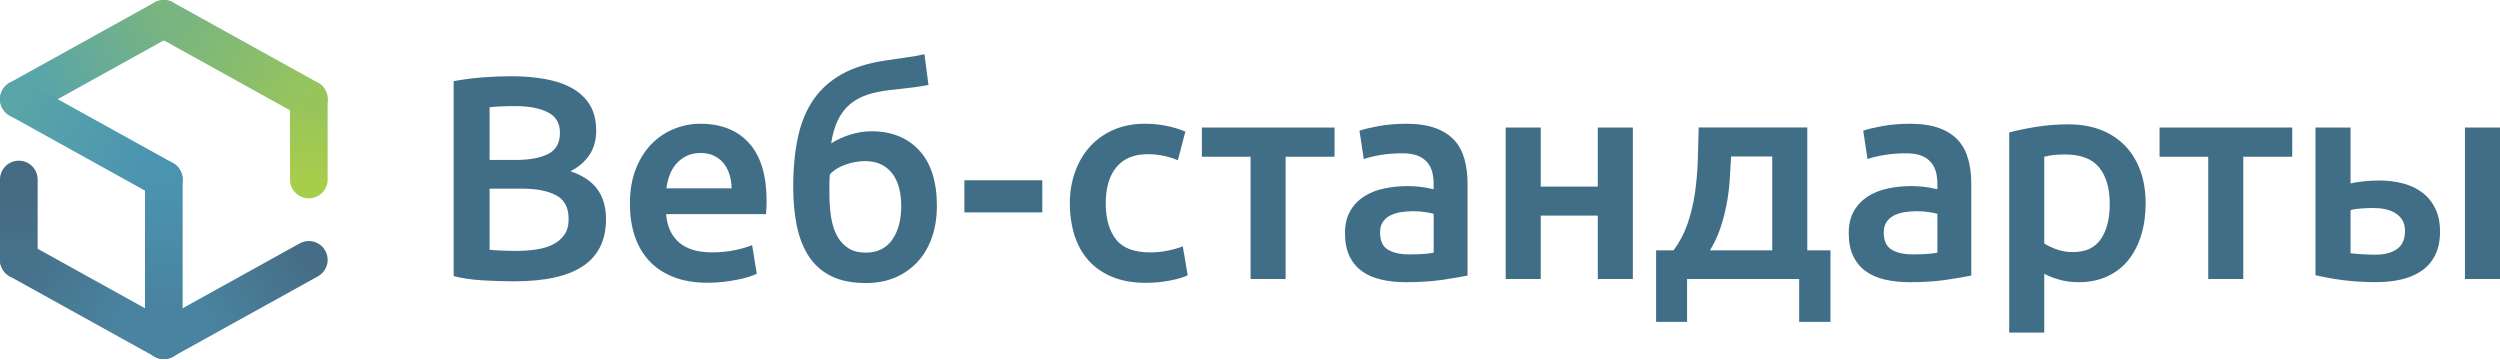
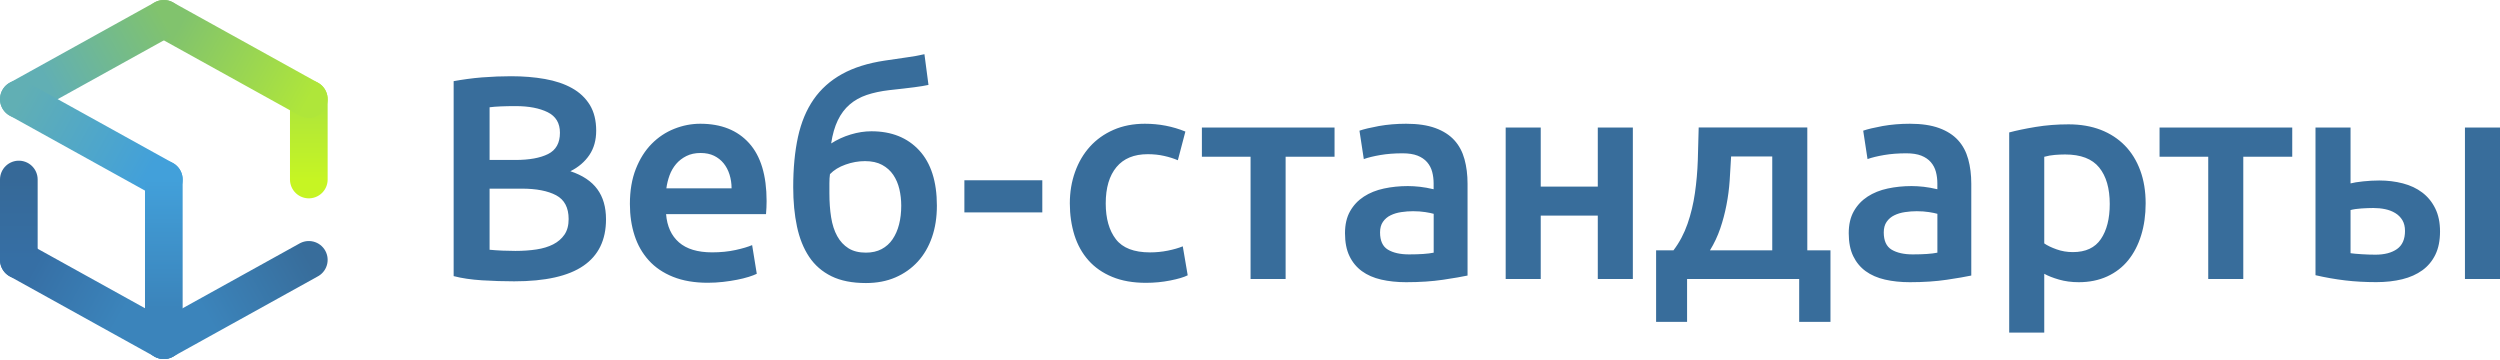
<svg xmlns="http://www.w3.org/2000/svg" viewBox="0 0 7966 1144">
  <defs>
    <linearGradient id="a" gradientUnits="userSpaceOnUse" x1="984" y1="572" x2="984" y2="316">
-       <stop offset="0" stop-color="#a8cd4b" />
-       <stop offset=".9" stop-color="#98c55b" />
+       <stop offset="0" stop-color="#c6f523" />
+       <stop offset=".9" stop-color="#afe63a" />
    </linearGradient>
    <linearGradient id="b" gradientUnits="userSpaceOnUse" x1="984" y1="316" x2="522" y2="60">
-       <stop offset="0" stop-color="#98c55b" />
-       <stop offset=".9" stop-color="#79b580" />
+       <stop offset="0" stop-color="#afe63a" />
+       <stop offset=".9" stop-color="#81c36d" />
    </linearGradient>
    <linearGradient id="c" gradientUnits="userSpaceOnUse" x1="522" y1="60" x2="60" y2="316">
-       <stop offset="0" stop-color="#79b580" />
-       <stop offset=".8" stop-color="#5aa5a7" />
+       <stop offset="0" stop-color="#81c36d" />
+       <stop offset=".8" stop-color="#61afb4" />
    </linearGradient>
    <linearGradient id="d" gradientUnits="userSpaceOnUse" x1="60" y1="316" x2="522" y2="572">
-       <stop offset="0" stop-color="#5aa5a7" />
-       <stop offset=".9" stop-color="#4a94b1" />
+       <stop offset="0" stop-color="#61afb4" />
+       <stop offset=".9" stop-color="#42a0da" />
    </linearGradient>
    <linearGradient id="e" gradientUnits="userSpaceOnUse" x1="522" y1="572" x2="522" y2="1084">
-       <stop offset="0" stop-color="#4a94b1" />
-       <stop offset=".8" stop-color="#49839f" />
+       <stop offset="0" stop-color="#42a0da" />
+       <stop offset=".8" stop-color="#3b84bb" />
    </linearGradient>
    <linearGradient id="f" gradientUnits="userSpaceOnUse" x1="984" y1="828" x2="522" y2="1084">
-       <stop offset="0" stop-color="#466d85" />
-       <stop offset=".7" stop-color="#49839f" />
+       <stop offset="0" stop-color="#386d9b" />
+       <stop offset=".7" stop-color="#3b84bb" />
    </linearGradient>
    <linearGradient id="g" gradientUnits="userSpaceOnUse" x1="522" y1="1084" x2="60" y2="828">
-       <stop offset=".3" stop-color="#49839f" />
-       <stop offset=".9" stop-color="#47728b" />
+       <stop offset=".3" stop-color="#3b84bb" />
+       <stop offset=".9" stop-color="#366fa5" />
    </linearGradient>
    <linearGradient id="h" gradientUnits="userSpaceOnUse" x1="60" y1="828" x2="60" y2="572">
-       <stop offset="0" stop-color="#47728b" />
-       <stop offset="1" stop-color="#456a81" />
+       <stop offset="0" stop-color="#366fa5" />
+       <stop offset="1" stop-color="#366998" />
    </linearGradient>
  </defs>
  <g stroke-width="120" stroke-linecap="round" stroke-linejoin="round" fill="none">
    <path stroke="url(#a)" d="M984 572V316" />
    <path stroke="url(#b)" d="M984 316L522 60" />
    <path stroke="url(#c)" d="M522 60L60 316" />
    <path stroke="url(#d)" d="M60 316l462 256" />
    <path stroke="url(#e)" d="M522 572v512" />
    <path stroke="url(#f)" d="M984 828l-462 256" />
    <path stroke="url(#g)" d="M522 1084L60 828" />
    <path stroke="url(#h)" d="M60 828V572" />
  </g>
-   <path fill="#416e87" d="M1638.5 896.4c-33.8 0-68-1.1-102.5-3.2-34.5-2.2-64.6-6.6-90.5-13.4V258.6c13.5-2.5 28-4.8 43.4-6.9 15.4-2.1 31.1-3.8 47.1-5.1 16-1.2 31.8-2.1 47.5-2.8 15.7-.6 30.6-.9 44.8-.9 38.8 0 74.8 2.9 108 8.8s62 15.5 86.3 29.1c24.3 13.5 43.2 31.4 56.8 53.5 13.5 22.2 20.3 49.5 20.3 82.1 0 30.2-7.2 56-21.7 77.5s-34.6 38.8-60.5 51.7c38.8 12.9 67.4 32 85.8 57.2 18.5 25.2 27.7 57.2 27.7 96 0 65.8-24 115.2-72 148.1-47.9 33-121.5 49.5-220.5 49.5zM1560 509.7h82.1c44.3 0 79.1-6.3 104.3-18.9 25.2-12.6 37.8-35.2 37.8-67.8 0-30.8-13.1-52.6-39.2-65.5-26.2-12.9-60.2-19.4-102-19.4-17.9 0-33.7.3-47.5.9-13.8.6-25.7 1.5-35.5 2.8v167.9zm0 91.3v194.8c12.9 1.2 26.8 2.2 41.5 2.8 14.8.6 28.3.9 40.6.9 24 0 46.3-1.5 66.9-4.6 20.6-3.1 38.4-8.5 53.5-16.2 15.1-7.7 27.1-18 36-30.9 8.9-12.9 13.4-29.5 13.4-49.8 0-36.3-13.2-61.5-39.7-75.7-26.5-14.1-63.1-21.2-109.8-21.2H1560zm447.1 49c0-42.5 6.3-79.7 18.9-111.7 12.6-32 29.4-58.6 50.3-79.8 20.9-21.2 44.9-37.2 72-48 27.1-10.8 54.8-16.2 83.1-16.2 66.5 0 118.3 20.6 155.5 61.8 37.2 41.2 55.8 102.8 55.8 184.6 0 6.2-.2 13.1-.5 20.8-.3 7.7-.8 14.6-1.4 20.8h-318.4c3.1 38.8 16.8 68.8 41.1 90 24.3 21.2 59.5 31.8 105.7 31.8 27.1 0 51.8-2.5 74.3-7.4s40.2-10.2 53.1-15.7l14.8 91.4c-6.2 3.1-14.6 6.3-25.4 9.7-10.8 3.4-23.1 6.5-36.9 9.2-13.8 2.8-28.8 5.1-44.8 6.9-16 1.8-32.3 2.8-48.9 2.8-42.5 0-79.4-6.3-110.8-18.9-31.4-12.6-57.2-30.1-77.5-52.6-20.3-22.5-35.4-48.9-45.2-79.4-9.9-30.5-14.8-63.8-14.8-100.1zm324-49.9c0-15.4-2.2-30-6.5-43.8-4.3-13.8-10.6-25.8-18.9-36-8.3-10.2-18.5-18.1-30.5-24-12-5.8-26.3-8.8-42.9-8.8-17.2 0-32.3 3.2-45.2 9.7s-23.9 14.9-32.8 25.4c-8.9 10.5-15.8 22.5-20.8 36-4.9 13.5-8.3 27.4-10.2 41.5h207.8zm627.4-329.5c-6.2 1.2-12.8 2.5-19.8 3.7-7.1 1.2-15.5 2.5-25.4 3.7-9.9 1.2-21.4 2.6-34.6 4.2-13.2 1.5-28.5 3.2-45.7 5.1-26.5 3.1-50.2 8.2-71.1 15.2-20.9 7.1-39.1 17.2-54.5 30.5-15.4 13.2-28 30-37.8 50.3-9.8 20.3-16.9 44.9-21.2 73.8 19.1-12.3 39.8-21.8 62.3-28.6 22.5-6.8 44.4-10.2 66-10.2 64 0 114.8 20.3 152.3 60.9 37.5 40.6 56.3 99.4 56.3 176.3 0 36.9-5.2 70.5-15.7 100.6-10.5 30.2-25.5 56-45.2 77.5-19.7 21.5-43.4 38.3-71.1 50.3-27.7 12-59.1 18-94.1 18-43.7 0-80.3-7.2-109.8-21.7s-53.2-35.1-71.1-61.8c-17.9-26.8-30.8-58.9-38.8-96.5-8-37.5-12-79.4-12-125.5 0-60.3 5.1-113.7 15.2-160.1 10.2-46.5 26.8-86.3 49.8-119.5 23.1-33.2 53.2-60.1 90.5-80.8 37.2-20.6 82.6-34.9 136.1-42.9 27.7-4.3 50.9-7.7 69.7-10.2 18.8-2.5 37.7-5.8 56.8-10.2l12.9 97.9zm-313.9 284.3c-1.2 8-1.8 17.7-1.8 29.1v31.8c0 27.7 1.8 53.2 5.5 76.6 3.7 23.4 10.2 43.4 19.4 60s21.2 29.5 36 38.8c14.8 9.2 33.2 13.8 55.4 13.8 19.1 0 35.7-3.7 49.8-11.1 14.1-7.4 25.8-17.8 35.1-31.4 9.2-13.5 16.2-29.4 20.8-47.5 4.6-18.1 6.9-38 6.9-59.5 0-18.5-2-36.1-6-53.1-4-16.9-10.5-32-19.4-45.2-8.9-13.2-20.8-23.8-35.5-31.8-14.8-8-32.9-12-54.5-12-20.9 0-41.7 3.7-62.3 11.1-20.6 7.3-37.1 17.5-49.4 30.4zm428.3 19.4h248.3v102.5h-248.3V574.3zm336 73.8c0-35.7 5.5-69.1 16.6-100.1 11.1-31.1 26.9-58 47.5-80.8 20.6-22.8 45.7-40.6 75.2-53.5s62.8-19.4 99.7-19.4c45.5 0 88.6 8.3 129.2 24.9l-24 91.4c-12.9-5.5-27.5-10.2-43.8-13.8-16.3-3.7-33.7-5.5-52.1-5.5-43.7 0-76.9 13.7-99.7 41.1-22.8 27.4-34.2 66-34.2 115.8 0 48 10.8 86 32.3 114 21.5 28 57.8 42 108.9 42 19.1 0 37.8-1.8 56.3-5.5s34.5-8.3 48-13.8l15.7 92.3c-12.3 6.2-30.9 11.7-55.8 16.6-24.9 4.9-50.6 7.4-77.1 7.4-41.2 0-77.1-6.3-107.5-18.9-30.5-12.6-55.7-30.1-75.7-52.6s-34.9-49.2-44.8-80.3c-9.7-31.3-14.7-65-14.7-101.3zm843.6-148.6h-156V889h-111.7V499.5h-155.1v-93.2h422.7v93.2zm228-105.2c36.9 0 68 4.6 93.2 13.8 25.2 9.2 45.4 22.2 60.5 38.8 15.1 16.6 25.8 36.8 32.3 60.5 6.5 23.7 9.7 49.7 9.7 78V878c-17.2 3.7-43.2 8.2-78 13.4-34.8 5.2-74 7.8-117.7 7.8-28.9 0-55.4-2.8-79.4-8.3s-44.5-14.5-61.4-26.8-30.2-28.3-39.7-48c-9.5-19.7-14.3-44-14.3-72.9 0-27.7 5.4-51.1 16.2-70.1 10.8-19.1 25.4-34.6 43.8-46.6s39.8-20.6 64.1-25.8c24.3-5.2 49.7-7.8 76.1-7.8 12.3 0 25.2.8 38.8 2.3 13.5 1.5 28 4.2 43.4 7.8v-18.5c0-12.9-1.5-25.2-4.6-36.9-3.1-11.7-8.5-22-16.2-30.9-7.7-8.9-17.9-15.8-30.5-20.8-12.6-4.9-28.5-7.4-47.5-7.4-25.8 0-49.5 1.8-71.1 5.5-21.5 3.7-39.1 8-52.6 12.9l-13.8-90.5c14.1-4.9 34.8-9.8 61.8-14.8 27.2-4.8 56.2-7.3 86.9-7.3zm9.3 416.3c34.5 0 60.6-1.8 78.5-5.5V681.3c-6.2-1.8-15.1-3.7-26.8-5.5-11.7-1.8-24.6-2.8-38.8-2.8-12.3 0-24.8.9-37.4 2.8-12.6 1.8-24 5.2-34.2 10.2-10.2 4.9-18.3 11.9-24.5 20.8-6.2 8.9-9.2 20.2-9.2 33.7 0 26.5 8.3 44.8 24.9 54.9 16.7 10.1 39.1 15.2 67.5 15.2zm713.1 78.4h-111.7V686.9h-181.8V889h-111.7V406.3h111.7v188.3h181.8V406.3h111.7V889zm74.1-91.4h55.4c19.1-25.2 34-53.4 44.8-84.5 10.8-31.1 18.6-63.7 23.5-97.8 4.9-34.2 8-69.1 9.2-104.8 1.2-35.7 2.1-70.5 2.8-104.3h346.1v391.4h73.8v228h-99.7V889h-357.2v136.6H5277v-228zm370.1 0v-299H5516c-1.2 25.2-2.8 50.9-4.6 77.1-1.8 26.2-5.2 52-10.2 77.5-4.9 25.5-11.5 50.5-19.8 74.8-8.3 24.3-19.2 47.5-32.8 69.7h198.5zm438.5-403.3c36.9 0 68 4.6 93.2 13.8 25.2 9.2 45.4 22.2 60.5 38.8 15.1 16.6 25.8 36.8 32.3 60.5 6.5 23.7 9.7 49.7 9.7 78V878c-17.2 3.7-43.2 8.2-78 13.4-34.8 5.2-74 7.8-117.7 7.8-28.9 0-55.4-2.8-79.4-8.3s-44.5-14.5-61.4-26.8-30.2-28.3-39.7-48c-9.5-19.7-14.3-44-14.3-72.9 0-27.7 5.4-51.1 16.2-70.1 10.8-19.1 25.4-34.6 43.8-46.6s39.8-20.6 64.1-25.8c24.3-5.2 49.7-7.8 76.1-7.8 12.3 0 25.2.8 38.8 2.3 13.5 1.5 28 4.2 43.4 7.8v-18.5c0-12.9-1.5-25.2-4.6-36.9-3.1-11.7-8.5-22-16.2-30.9-7.7-8.9-17.9-15.8-30.5-20.8-12.6-4.9-28.5-7.4-47.5-7.4-25.8 0-49.5 1.8-71.1 5.5-21.5 3.7-39.1 8-52.6 12.9l-13.8-90.5c14.1-4.9 34.8-9.8 61.8-14.8 27.2-4.8 56.1-7.3 86.9-7.3zm9.2 416.3c34.5 0 60.6-1.8 78.5-5.5V681.3c-6.2-1.8-15.1-3.7-26.8-5.5-11.7-1.8-24.6-2.8-38.8-2.8-12.3 0-24.8.9-37.4 2.8-12.6 1.8-24 5.2-34.2 10.2-10.2 4.9-18.3 11.9-24.5 20.8-6.2 8.9-9.2 20.2-9.2 33.7 0 26.5 8.3 44.8 24.9 54.9 16.8 10.1 39.2 15.2 67.5 15.2zm742.1-162.5c0 36.9-4.8 70.8-14.3 101.5-9.5 30.8-23.2 57.2-41.1 79.4-17.9 22.2-40.2 39.4-66.9 51.7-26.8 12.3-57.1 18.5-90.9 18.5-22.8 0-43.7-2.8-62.8-8.3-19.1-5.5-34.8-11.7-47.1-18.5v187.4h-111.7V422c22.8-6.1 50.8-12 84-17.5s68.3-8.3 105.2-8.3c38.1 0 72.3 5.9 102.5 17.5 30.1 11.7 55.8 28.5 77.1 50.3 21.2 21.8 37.5 48.3 48.9 79.4 11.4 31 17.1 65.9 17.1 104.7zm-114.4 1.9c0-49.8-11.2-88.6-33.7-116.3-22.5-27.7-58.6-41.5-108.5-41.5-10.5 0-21.4.5-32.8 1.4-11.4.9-22.6 2.9-33.7 6v276c9.8 6.8 22.9 13.1 39.2 18.9 16.3 5.9 33.7 8.8 52.1 8.8 40.6 0 70.3-13.8 89.1-41.5 18.9-27.9 28.3-65.1 28.3-111.8zM7304 499.5h-156V889h-111.7V499.5h-155.1v-93.2H7304v93.2zm185.8 84.9c9.2-2.5 22.6-4.6 40.2-6.5 17.5-1.8 34.6-2.8 51.2-2.8 26.5 0 51.5 3.1 75.2 9.2 23.7 6.2 44.3 15.8 61.8 29.1 17.5 13.2 31.4 30.2 41.5 50.8 10.2 20.6 15.2 45.1 15.2 73.4 0 28.9-4.9 53.5-14.8 73.8-9.9 20.3-23.7 36.9-41.5 49.8-17.9 12.9-39.2 22.5-64.1 28.6s-52.5 9.2-82.6 9.2c-35.1 0-68.2-1.8-99.2-5.5-31.1-3.7-62.6-9.2-94.6-16.6V406.3h111.7v178.1zm79.3 227.1c28.9 0 51.8-6 68.8-18 16.9-12 25.4-31.2 25.4-57.7 0-13.5-2.8-24.9-8.3-34.2-5.5-9.2-13.1-16.8-22.6-22.6-9.5-5.8-20.3-10-32.3-12.5-12-2.5-24.5-3.7-37.4-3.7-11.7 0-24.5.5-38.3 1.4-13.8.9-25.4 2.6-34.6 5.1v137.5c8 1.2 19.7 2.3 35.1 3.2 15.3 1 30.1 1.5 44.2 1.5zM7966 889h-111.7V406.3H7966V889z" />
+   <path fill="#386d9b" d="M1638.5 896.4c-33.8 0-68-1.1-102.5-3.2-34.5-2.2-64.6-6.6-90.5-13.4V258.6c13.5-2.5 28-4.8 43.4-6.9 15.4-2.1 31.1-3.8 47.1-5.1 16-1.2 31.8-2.1 47.5-2.8 15.7-.6 30.6-.9 44.8-.9 38.8 0 74.8 2.9 108 8.8s62 15.5 86.3 29.1c24.3 13.5 43.2 31.4 56.8 53.5 13.5 22.2 20.3 49.5 20.3 82.1 0 30.2-7.2 56-21.7 77.5s-34.6 38.8-60.5 51.7c38.8 12.9 67.4 32 85.8 57.2 18.5 25.2 27.7 57.2 27.7 96 0 65.8-24 115.2-72 148.1-47.9 33-121.5 49.5-220.5 49.5zM1560 509.7h82.1c44.3 0 79.1-6.3 104.3-18.9 25.2-12.6 37.8-35.2 37.8-67.8 0-30.8-13.1-52.6-39.2-65.5-26.2-12.9-60.2-19.4-102-19.4-17.9 0-33.7.3-47.5.9-13.8.6-25.7 1.5-35.5 2.8v167.9zm0 91.3v194.8c12.9 1.2 26.8 2.2 41.5 2.8 14.8.6 28.3.9 40.6.9 24 0 46.3-1.5 66.9-4.6 20.6-3.1 38.4-8.5 53.5-16.2 15.1-7.7 27.1-18 36-30.9 8.9-12.9 13.4-29.5 13.4-49.8 0-36.3-13.2-61.5-39.7-75.7-26.5-14.1-63.1-21.2-109.8-21.2H1560zm447.1 49c0-42.5 6.3-79.7 18.9-111.7 12.6-32 29.4-58.6 50.3-79.8 20.9-21.2 44.9-37.2 72-48 27.1-10.8 54.8-16.2 83.1-16.2 66.5 0 118.3 20.6 155.5 61.8 37.2 41.2 55.8 102.8 55.8 184.6 0 6.2-.2 13.1-.5 20.8-.3 7.7-.8 14.6-1.4 20.8h-318.4c3.1 38.8 16.8 68.8 41.1 90 24.3 21.2 59.5 31.8 105.7 31.8 27.1 0 51.8-2.5 74.3-7.4s40.2-10.2 53.1-15.7l14.8 91.4c-6.2 3.1-14.6 6.3-25.4 9.7a342.4 342.4 0 0 1-36.9 9.2c-13.8 2.8-28.8 5.1-44.8 6.9-16 1.8-32.3 2.8-48.9 2.8-42.5 0-79.4-6.3-110.8-18.9-31.4-12.6-57.2-30.1-77.5-52.6-20.3-22.5-35.4-48.9-45.2-79.4-9.9-30.5-14.8-63.8-14.8-100.1zm324-49.9c0-15.4-2.2-30-6.5-43.8-4.3-13.8-10.6-25.8-18.9-36-8.3-10.2-18.5-18.1-30.5-24-12-5.8-26.3-8.8-42.9-8.8-17.2 0-32.3 3.2-45.2 9.7s-23.9 14.9-32.8 25.4c-8.9 10.5-15.8 22.5-20.8 36-4.9 13.5-8.3 27.4-10.2 41.5h207.8zm627.4-329.5c-6.2 1.2-12.8 2.5-19.8 3.7-7.1 1.2-15.5 2.5-25.4 3.7l-34.6 4.2c-13.2 1.5-28.5 3.2-45.7 5.1-26.5 3.1-50.2 8.2-71.1 15.2-20.9 7.1-39.1 17.2-54.5 30.5-15.4 13.2-28 30-37.8 50.3-9.8 20.3-16.9 44.9-21.2 73.8 19.1-12.3 39.8-21.8 62.3-28.6 22.5-6.8 44.4-10.2 66-10.2 64 0 114.8 20.3 152.3 60.9 37.5 40.6 56.3 99.4 56.3 176.3 0 36.9-5.2 70.5-15.7 100.6-10.5 30.2-25.5 56-45.2 77.5-19.7 21.5-43.4 38.3-71.1 50.3-27.7 12-59.1 18-94.1 18-43.7 0-80.3-7.2-109.8-21.7s-53.2-35.1-71.1-61.8c-17.9-26.8-30.8-58.9-38.8-96.5-8-37.5-12-79.4-12-125.5 0-60.3 5.1-113.7 15.2-160.1 10.2-46.5 26.8-86.3 49.8-119.5 23.1-33.2 53.2-60.1 90.5-80.8 37.2-20.6 82.6-34.9 136.1-42.9 27.7-4.3 50.9-7.7 69.7-10.2 18.8-2.5 37.7-5.8 56.8-10.2l12.9 97.9zm-313.9 284.3c-1.2 8-1.8 17.7-1.8 29.1v31.8c0 27.7 1.8 53.2 5.5 76.6 3.7 23.4 10.2 43.4 19.4 60s21.2 29.5 36 38.8c14.8 9.2 33.2 13.8 55.4 13.8 19.1 0 35.7-3.7 49.8-11.1a95.99 95.99 0 0 0 35.1-31.4c9.2-13.5 16.2-29.4 20.8-47.5 4.6-18.1 6.9-38 6.9-59.5 0-18.5-2-36.1-6-53.1-4-16.9-10.5-32-19.4-45.2-8.9-13.2-20.8-23.8-35.5-31.8-14.8-8-32.9-12-54.5-12-20.9 0-41.7 3.7-62.3 11.1-20.6 7.3-37.1 17.5-49.4 30.4zm428.3 19.4h248.3v102.5h-248.3V574.3zm336 73.8c0-35.7 5.5-69.1 16.6-100.1 11.1-31.1 26.9-58 47.5-80.8 20.6-22.8 45.7-40.6 75.2-53.5s62.8-19.4 99.7-19.4c45.5 0 88.6 8.3 129.2 24.9l-24 91.4c-12.9-5.5-27.5-10.2-43.8-13.8-16.3-3.7-33.7-5.5-52.1-5.5-43.7 0-76.9 13.7-99.7 41.1-22.8 27.4-34.2 66-34.2 115.8 0 48 10.8 86 32.3 114 21.5 28 57.8 42 108.9 42 19.1 0 37.8-1.8 56.3-5.5s34.5-8.3 48-13.8l15.7 92.3c-12.3 6.2-30.9 11.7-55.8 16.6-24.9 4.9-50.6 7.4-77.1 7.4-41.2 0-77.1-6.3-107.5-18.9-30.5-12.6-55.7-30.1-75.7-52.6s-34.9-49.2-44.8-80.3c-9.7-31.3-14.7-65-14.7-101.3zm843.6-148.6h-156V889h-111.7V499.5h-155.1v-93.2h422.7v93.2zm228-105.2c36.9 0 68 4.6 93.2 13.8 25.2 9.2 45.4 22.2 60.5 38.8 15.1 16.6 25.8 36.8 32.3 60.5 6.5 23.7 9.7 49.7 9.7 78V878c-17.2 3.7-43.2 8.2-78 13.4-34.8 5.2-74 7.8-117.7 7.8-28.9 0-55.4-2.8-79.4-8.3s-44.5-14.5-61.4-26.8-30.2-28.3-39.7-48c-9.5-19.7-14.3-44-14.3-72.9 0-27.7 5.4-51.1 16.2-70.1 10.8-19.1 25.4-34.6 43.8-46.6s39.8-20.6 64.1-25.8c24.3-5.2 49.7-7.8 76.1-7.8 12.3 0 25.2.8 38.8 2.3 13.5 1.5 28 4.2 43.4 7.8v-18.5c0-12.9-1.5-25.2-4.6-36.9a76.5 76.5 0 0 0-16.2-30.9c-7.7-8.9-17.9-15.8-30.5-20.8-12.6-4.9-28.5-7.4-47.5-7.4-25.8 0-49.5 1.8-71.1 5.5-21.5 3.7-39.1 8-52.6 12.9l-13.8-90.5c14.1-4.9 34.8-9.8 61.8-14.8 27.2-4.8 56.2-7.3 86.9-7.3zm9.3 416.3c34.5 0 60.6-1.8 78.5-5.5V681.3c-6.2-1.8-15.1-3.7-26.8-5.5-11.7-1.8-24.6-2.8-38.8-2.8-12.3 0-24.8.9-37.4 2.8-12.6 1.8-24 5.2-34.2 10.2a62.12 62.12 0 0 0-24.5 20.8c-6.2 8.9-9.2 20.2-9.2 33.7 0 26.5 8.3 44.8 24.9 54.9 16.7 10.1 39.1 15.2 67.5 15.2zm713.1 78.4h-111.7V686.9h-181.8V889h-111.7V406.3h111.7v188.3h181.8V406.3h111.7V889zm74.1-91.4h55.4c19.1-25.2 34-53.4 44.8-84.5 10.8-31.1 18.6-63.7 23.5-97.8 4.9-34.2 8-69.1 9.2-104.8 1.2-35.7 2.1-70.5 2.8-104.3h346.1v391.4h73.8v228h-99.7V889h-357.2v136.6H5277v-228zm370.1 0v-299H5516c-1.2 25.2-2.8 50.9-4.6 77.1-1.8 26.2-5.2 52-10.2 77.5-4.9 25.5-11.5 50.5-19.8 74.8a348.7 348.7 0 0 1-32.8 69.7h198.5zm438.5-403.3c36.9 0 68 4.6 93.2 13.8 25.2 9.2 45.4 22.2 60.5 38.8 15.1 16.6 25.8 36.8 32.3 60.5 6.5 23.7 9.7 49.7 9.7 78V878c-17.2 3.7-43.2 8.2-78 13.4-34.8 5.2-74 7.8-117.7 7.8-28.9 0-55.4-2.8-79.4-8.3s-44.5-14.5-61.4-26.8-30.2-28.3-39.7-48c-9.5-19.7-14.3-44-14.3-72.9 0-27.7 5.4-51.1 16.2-70.1 10.8-19.1 25.4-34.6 43.8-46.6s39.8-20.6 64.1-25.8c24.3-5.2 49.7-7.8 76.1-7.8 12.3 0 25.2.8 38.8 2.3 13.5 1.5 28 4.2 43.4 7.8v-18.5c0-12.9-1.5-25.2-4.6-36.9a76.5 76.5 0 0 0-16.2-30.9c-7.7-8.9-17.9-15.8-30.5-20.8-12.6-4.9-28.5-7.4-47.5-7.4-25.8 0-49.5 1.8-71.1 5.5-21.5 3.7-39.1 8-52.6 12.9l-13.8-90.5c14.1-4.9 34.8-9.8 61.8-14.8 27.2-4.8 56.1-7.3 86.9-7.3zm9.2 416.3c34.5 0 60.6-1.8 78.5-5.5V681.3c-6.2-1.8-15.1-3.7-26.8-5.5-11.7-1.8-24.6-2.8-38.8-2.8-12.3 0-24.8.9-37.4 2.8-12.6 1.8-24 5.2-34.2 10.2a62.12 62.12 0 0 0-24.5 20.8c-6.2 8.9-9.2 20.2-9.2 33.7 0 26.5 8.3 44.8 24.9 54.9 16.8 10.1 39.2 15.2 67.5 15.2zm742.1-162.5c0 36.9-4.8 70.8-14.3 101.5-9.5 30.8-23.2 57.2-41.1 79.4-17.9 22.2-40.2 39.4-66.9 51.7-26.8 12.3-57.1 18.5-90.9 18.5-22.8 0-43.7-2.8-62.8-8.3-19.1-5.5-34.8-11.7-47.1-18.5v187.4h-111.7V422c22.8-6.1 50.8-12 84-17.5s68.3-8.3 105.2-8.3c38.1 0 72.3 5.9 102.5 17.5 30.1 11.7 55.8 28.5 77.1 50.3 21.2 21.8 37.5 48.3 48.9 79.4 11.4 31 17.1 65.9 17.1 104.7zm-114.4 1.9c0-49.8-11.2-88.6-33.7-116.3-22.5-27.7-58.6-41.5-108.5-41.5-10.5 0-21.4.5-32.8 1.4-11.4.9-22.6 2.9-33.7 6v276c9.8 6.8 22.9 13.1 39.2 18.9 16.3 5.9 33.7 8.8 52.1 8.8 40.6 0 70.3-13.8 89.1-41.5 18.9-27.9 28.3-65.1 28.3-111.8zM7304 499.5h-156V889h-111.7V499.5h-155.1v-93.2H7304v93.2zm185.8 84.9c9.2-2.5 22.6-4.6 40.2-6.5 17.5-1.8 34.6-2.8 51.2-2.8 26.5 0 51.5 3.1 75.2 9.2 23.7 6.2 44.3 15.8 61.8 29.1 17.5 13.2 31.4 30.2 41.5 50.8 10.2 20.6 15.2 45.1 15.2 73.4 0 28.9-4.9 53.5-14.8 73.8-9.9 20.3-23.7 36.9-41.5 49.8-17.9 12.9-39.2 22.5-64.1 28.6s-52.5 9.2-82.6 9.2c-35.1 0-68.2-1.8-99.2-5.5a881.9 881.9 0 0 1-94.6-16.6V406.3h111.7v178.1zm79.3 227.1c28.9 0 51.8-6 68.8-18 16.9-12 25.4-31.2 25.4-57.7 0-13.5-2.8-24.9-8.3-34.2a66.05 66.05 0 0 0-22.6-22.6c-9.5-5.8-20.3-10-32.3-12.5-12-2.5-24.5-3.7-37.4-3.7-11.7 0-24.5.5-38.3 1.4-13.8.9-25.4 2.6-34.6 5.1v137.5c8 1.2 19.7 2.3 35.1 3.2 15.3 1 30.1 1.5 44.2 1.5zM7966 889h-111.7V406.3H7966V889z" />
</svg>
